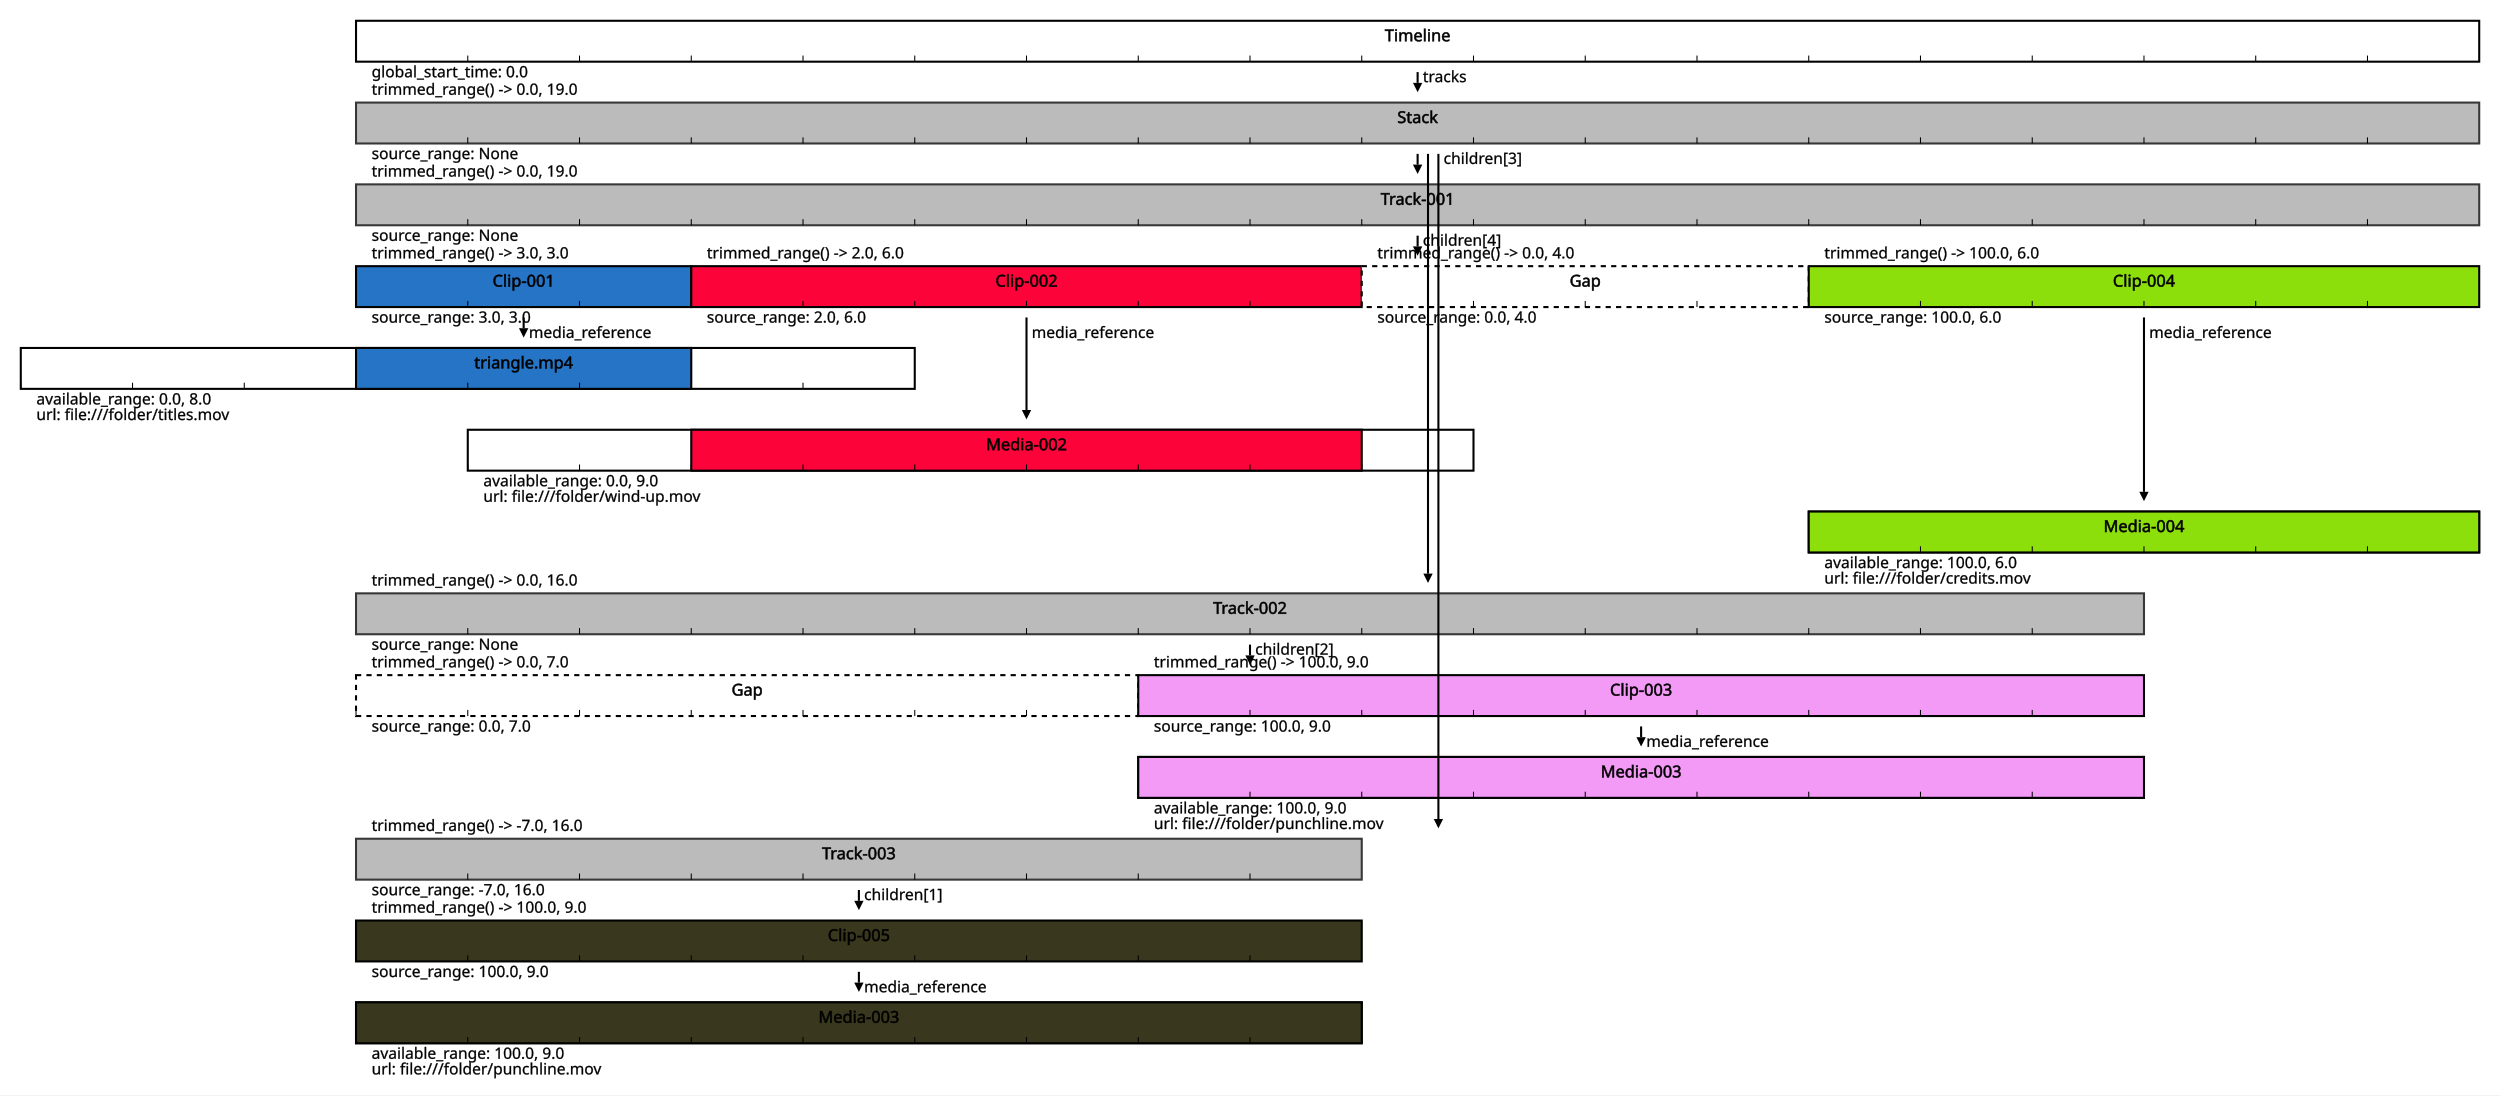
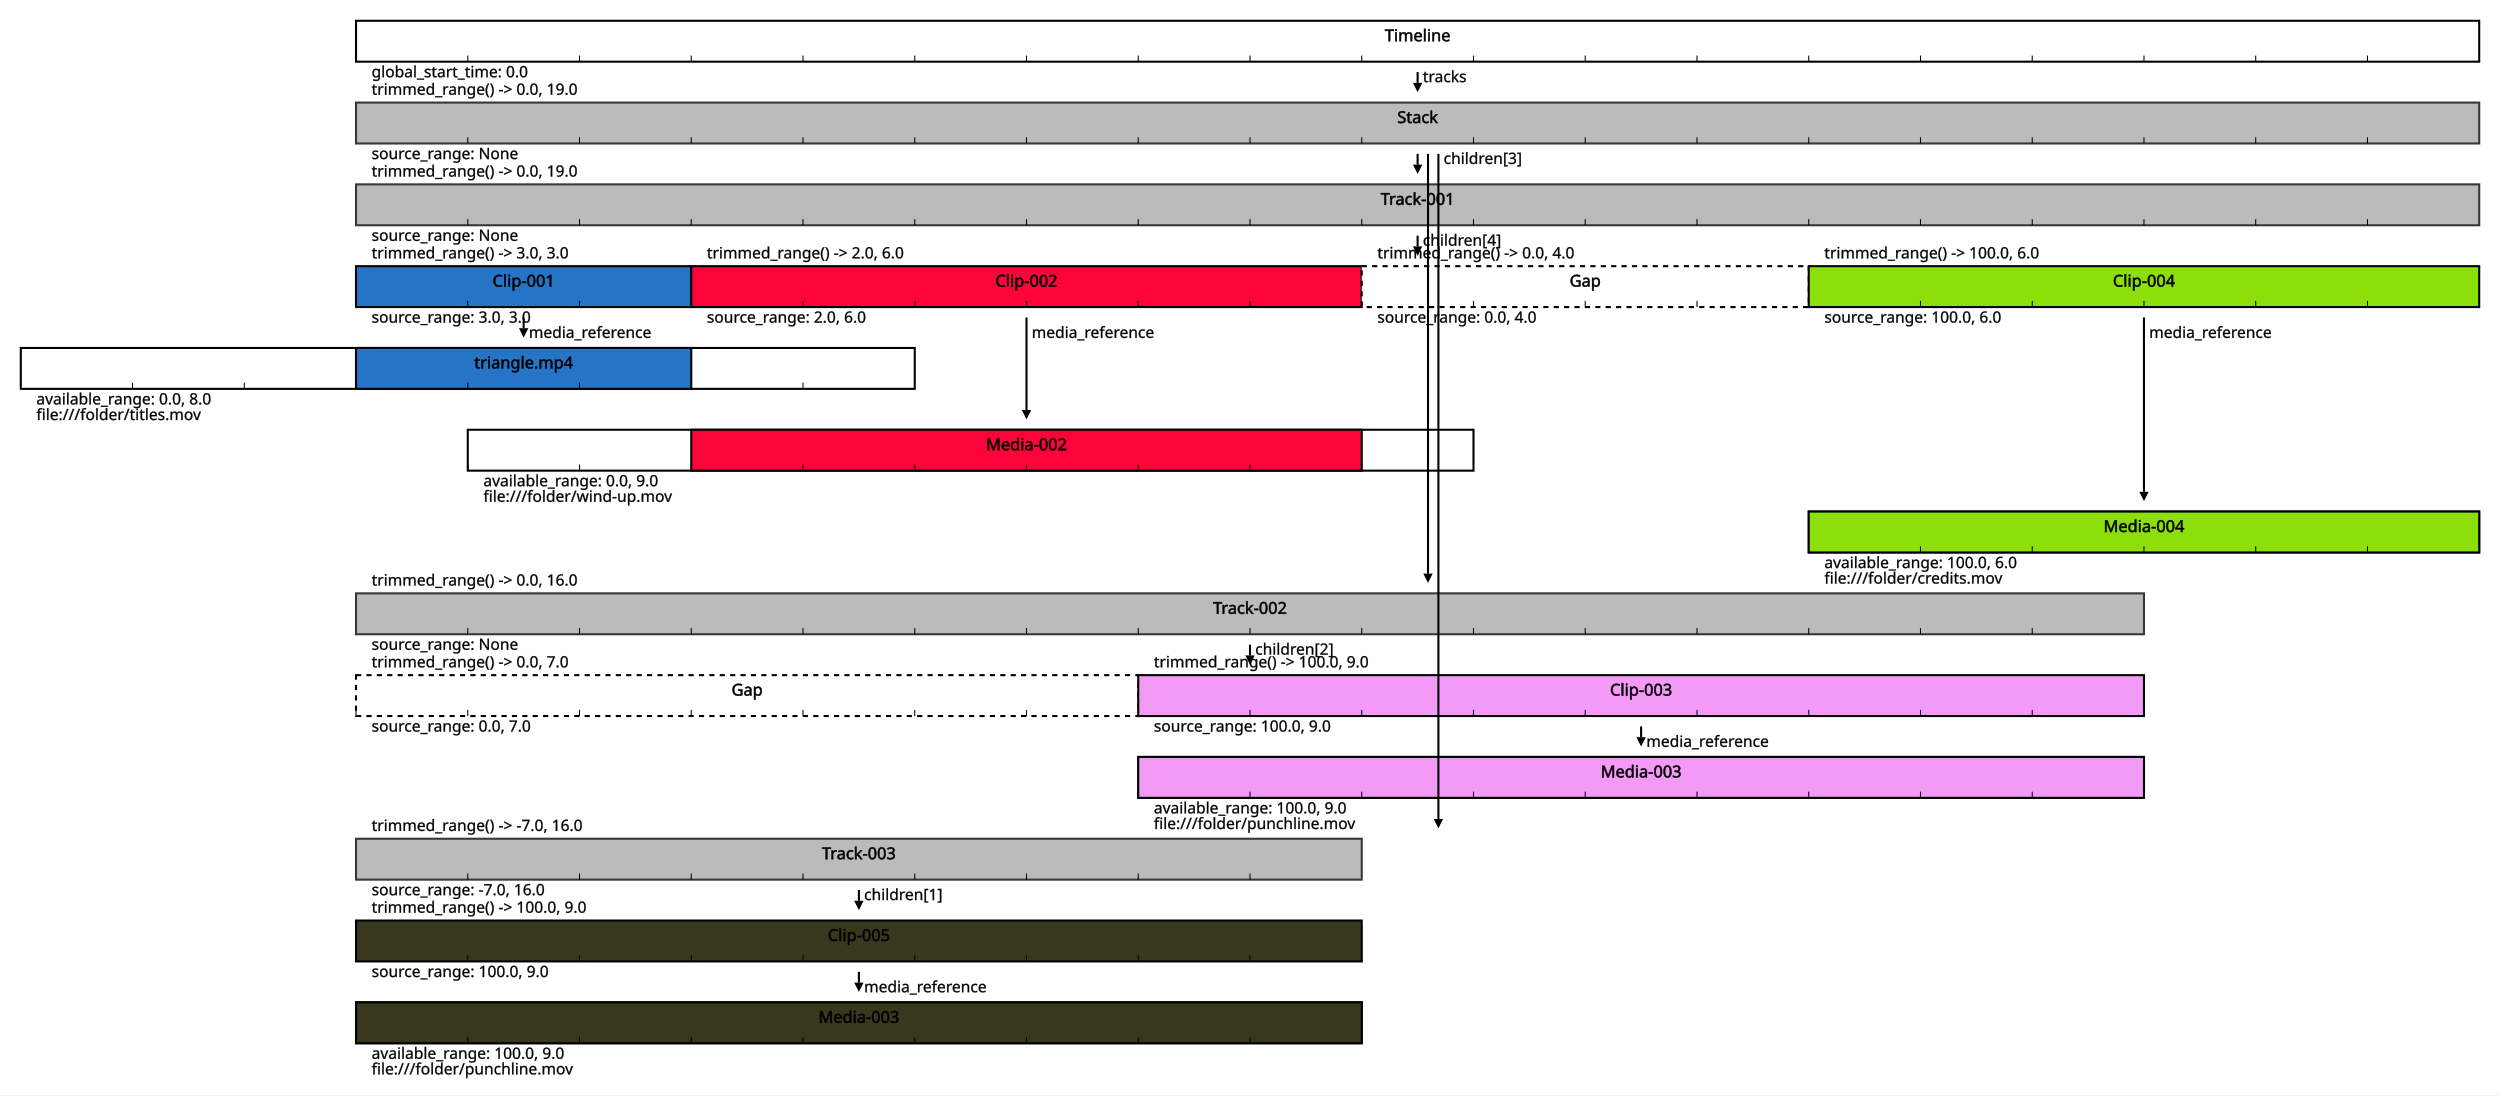
<svg xmlns="http://www.w3.org/2000/svg" height="1054" width="2406" version="4.0">
  <rect width="100%" height="100%" fill="white" />
  <g transform="translate(342.6364,20)">
    <rect width="2043.364" height="39.36" style="fill:rgb(255,255,255);stroke-width:2;stroke:rgb(0,0,0);opacity:1;" />
    <svg width="2043.364" height="39.36">
      <text x="50%" y="50%" font-size="15.744" font-family="sans-serif" style="stroke:rgb(0,0,0);stroke-width:0.5;fill:rgb(0,0,0);opacity:1;" alignment-baseline="middle" text-anchor="middle">Timeline</text>
    </svg>
  </g>
  <line x1="450.182" y1="59.36" x2="450.182" y2="53.456" style="stroke-width:1;stroke:rgb(0,0,0);opacity:1;stroke-linecap:butt;" />
  <line x1="557.727" y1="59.36" x2="557.727" y2="53.456" style="stroke-width:1;stroke:rgb(0,0,0);opacity:1;stroke-linecap:butt;" />
  <line x1="665.273" y1="59.36" x2="665.273" y2="53.456" style="stroke-width:1;stroke:rgb(0,0,0);opacity:1;stroke-linecap:butt;" />
  <line x1="772.818" y1="59.36" x2="772.818" y2="53.456" style="stroke-width:1;stroke:rgb(0,0,0);opacity:1;stroke-linecap:butt;" />
  <line x1="880.364" y1="59.36" x2="880.364" y2="53.456" style="stroke-width:1;stroke:rgb(0,0,0);opacity:1;stroke-linecap:butt;" />
  <line x1="987.909" y1="59.36" x2="987.909" y2="53.456" style="stroke-width:1;stroke:rgb(0,0,0);opacity:1;stroke-linecap:butt;" />
  <line x1="1095.455" y1="59.36" x2="1095.455" y2="53.456" style="stroke-width:1;stroke:rgb(0,0,0);opacity:1;stroke-linecap:butt;" />
  <line x1="1203" y1="59.36" x2="1203" y2="53.456" style="stroke-width:1;stroke:rgb(0,0,0);opacity:1;stroke-linecap:butt;" />
  <line x1="1310.545" y1="59.36" x2="1310.545" y2="53.456" style="stroke-width:1;stroke:rgb(0,0,0);opacity:1;stroke-linecap:butt;" />
  <line x1="1418.091" y1="59.36" x2="1418.091" y2="53.456" style="stroke-width:1;stroke:rgb(0,0,0);opacity:1;stroke-linecap:butt;" />
  <line x1="1525.636" y1="59.36" x2="1525.636" y2="53.456" style="stroke-width:1;stroke:rgb(0,0,0);opacity:1;stroke-linecap:butt;" />
  <line x1="1633.182" y1="59.36" x2="1633.182" y2="53.456" style="stroke-width:1;stroke:rgb(0,0,0);opacity:1;stroke-linecap:butt;" />
  <line x1="1740.727" y1="59.36" x2="1740.727" y2="53.456" style="stroke-width:1;stroke:rgb(0,0,0);opacity:1;stroke-linecap:butt;" />
  <line x1="1848.273" y1="59.36" x2="1848.273" y2="53.456" style="stroke-width:1;stroke:rgb(0,0,0);opacity:1;stroke-linecap:butt;" />
  <line x1="1955.818" y1="59.36" x2="1955.818" y2="53.456" style="stroke-width:1;stroke:rgb(0,0,0);opacity:1;stroke-linecap:butt;" />
  <line x1="2063.364" y1="59.36" x2="2063.364" y2="53.456" style="stroke-width:1;stroke:rgb(0,0,0);opacity:1;stroke-linecap:butt;" />
  <line x1="2170.909" y1="59.36" x2="2170.909" y2="53.456" style="stroke-width:1;stroke:rgb(0,0,0);opacity:1;stroke-linecap:butt;" />
  <line x1="2278.455" y1="59.36" x2="2278.455" y2="53.456" style="stroke-width:1;stroke:rgb(0,0,0);opacity:1;stroke-linecap:butt;" />
  <line x1="1364.318" y1="69.36" x2="1364.318" y2="79.72" style="stroke-width:2;stroke:rgb(0,0,0);opacity:1;stroke-linecap:butt;" />
  <polygon points="1364.318,88.72 1359.818,79.72 1368.818,79.72" style="fill:rgb(0,0,0);" />
  <text x="1369.318" y="79.04" font-size="15" font-family="sans-serif" style="stroke:rgb(0,0,0);stroke-width:0.25;fill:rgb(0,0,0);opacity:1;">tracks</text>
  <text x="357.636" y="74.36" font-size="15" font-family="sans-serif" style="stroke:rgb(0,0,0);stroke-width:0.25;fill:rgb(0,0,0);opacity:1;">global_start_time: 0.0</text>
  <g transform="translate(342.6364,98.72)">
    <rect width="2043.364" height="39.36" style="fill:rgb(168.3,168.3,168.3);stroke-width:2;stroke:rgb(0,0,0);opacity:0.784;" />
    <svg width="2043.364" height="39.36">
      <text x="50%" y="50%" font-size="15.744" font-family="sans-serif" style="stroke:rgb(0,0,0);stroke-width:0.5;fill:rgb(0,0,0);opacity:1;" alignment-baseline="middle" text-anchor="middle">Stack</text>
    </svg>
  </g>
  <line x1="450.182" y1="138.08" x2="450.182" y2="132.176" style="stroke-width:1;stroke:rgb(0,0,0);opacity:1;stroke-linecap:butt;" />
  <line x1="557.727" y1="138.08" x2="557.727" y2="132.176" style="stroke-width:1;stroke:rgb(0,0,0);opacity:1;stroke-linecap:butt;" />
  <line x1="665.273" y1="138.08" x2="665.273" y2="132.176" style="stroke-width:1;stroke:rgb(0,0,0);opacity:1;stroke-linecap:butt;" />
  <line x1="772.818" y1="138.08" x2="772.818" y2="132.176" style="stroke-width:1;stroke:rgb(0,0,0);opacity:1;stroke-linecap:butt;" />
  <line x1="880.364" y1="138.08" x2="880.364" y2="132.176" style="stroke-width:1;stroke:rgb(0,0,0);opacity:1;stroke-linecap:butt;" />
  <line x1="987.909" y1="138.08" x2="987.909" y2="132.176" style="stroke-width:1;stroke:rgb(0,0,0);opacity:1;stroke-linecap:butt;" />
  <line x1="1095.455" y1="138.08" x2="1095.455" y2="132.176" style="stroke-width:1;stroke:rgb(0,0,0);opacity:1;stroke-linecap:butt;" />
  <line x1="1203" y1="138.08" x2="1203" y2="132.176" style="stroke-width:1;stroke:rgb(0,0,0);opacity:1;stroke-linecap:butt;" />
  <line x1="1310.545" y1="138.08" x2="1310.545" y2="132.176" style="stroke-width:1;stroke:rgb(0,0,0);opacity:1;stroke-linecap:butt;" />
  <line x1="1418.091" y1="138.08" x2="1418.091" y2="132.176" style="stroke-width:1;stroke:rgb(0,0,0);opacity:1;stroke-linecap:butt;" />
  <line x1="1525.636" y1="138.08" x2="1525.636" y2="132.176" style="stroke-width:1;stroke:rgb(0,0,0);opacity:1;stroke-linecap:butt;" />
  <line x1="1633.182" y1="138.08" x2="1633.182" y2="132.176" style="stroke-width:1;stroke:rgb(0,0,0);opacity:1;stroke-linecap:butt;" />
  <line x1="1740.727" y1="138.08" x2="1740.727" y2="132.176" style="stroke-width:1;stroke:rgb(0,0,0);opacity:1;stroke-linecap:butt;" />
  <line x1="1848.273" y1="138.08" x2="1848.273" y2="132.176" style="stroke-width:1;stroke:rgb(0,0,0);opacity:1;stroke-linecap:butt;" />
  <line x1="1955.818" y1="138.08" x2="1955.818" y2="132.176" style="stroke-width:1;stroke:rgb(0,0,0);opacity:1;stroke-linecap:butt;" />
  <line x1="2063.364" y1="138.08" x2="2063.364" y2="132.176" style="stroke-width:1;stroke:rgb(0,0,0);opacity:1;stroke-linecap:butt;" />
  <line x1="2170.909" y1="138.08" x2="2170.909" y2="132.176" style="stroke-width:1;stroke:rgb(0,0,0);opacity:1;stroke-linecap:butt;" />
  <line x1="2278.455" y1="138.08" x2="2278.455" y2="132.176" style="stroke-width:1;stroke:rgb(0,0,0);opacity:1;stroke-linecap:butt;" />
  <g transform="translate(342.6364,177.44)">
    <rect width="2043.364" height="39.36" style="fill:rgb(168.3,168.3,168.3);stroke-width:2;stroke:rgb(0,0,0);opacity:0.784;" />
    <svg width="2043.364" height="39.36">
      <text x="50%" y="50%" font-size="15.744" font-family="sans-serif" style="stroke:rgb(0,0,0);stroke-width:0.5;fill:rgb(0,0,0);opacity:1;" alignment-baseline="middle" text-anchor="middle">Track-001</text>
    </svg>
  </g>
  <line x1="450.182" y1="216.8" x2="450.182" y2="210.896" style="stroke-width:1;stroke:rgb(0,0,0);opacity:1;stroke-linecap:butt;" />
  <line x1="557.727" y1="216.8" x2="557.727" y2="210.896" style="stroke-width:1;stroke:rgb(0,0,0);opacity:1;stroke-linecap:butt;" />
  <line x1="665.273" y1="216.8" x2="665.273" y2="210.896" style="stroke-width:1;stroke:rgb(0,0,0);opacity:1;stroke-linecap:butt;" />
  <line x1="772.818" y1="216.8" x2="772.818" y2="210.896" style="stroke-width:1;stroke:rgb(0,0,0);opacity:1;stroke-linecap:butt;" />
  <line x1="880.364" y1="216.8" x2="880.364" y2="210.896" style="stroke-width:1;stroke:rgb(0,0,0);opacity:1;stroke-linecap:butt;" />
  <line x1="987.909" y1="216.8" x2="987.909" y2="210.896" style="stroke-width:1;stroke:rgb(0,0,0);opacity:1;stroke-linecap:butt;" />
  <line x1="1095.455" y1="216.8" x2="1095.455" y2="210.896" style="stroke-width:1;stroke:rgb(0,0,0);opacity:1;stroke-linecap:butt;" />
  <line x1="1203" y1="216.8" x2="1203" y2="210.896" style="stroke-width:1;stroke:rgb(0,0,0);opacity:1;stroke-linecap:butt;" />
  <line x1="1310.545" y1="216.8" x2="1310.545" y2="210.896" style="stroke-width:1;stroke:rgb(0,0,0);opacity:1;stroke-linecap:butt;" />
  <line x1="1418.091" y1="216.8" x2="1418.091" y2="210.896" style="stroke-width:1;stroke:rgb(0,0,0);opacity:1;stroke-linecap:butt;" />
  <line x1="1525.636" y1="216.8" x2="1525.636" y2="210.896" style="stroke-width:1;stroke:rgb(0,0,0);opacity:1;stroke-linecap:butt;" />
  <line x1="1633.182" y1="216.8" x2="1633.182" y2="210.896" style="stroke-width:1;stroke:rgb(0,0,0);opacity:1;stroke-linecap:butt;" />
  <line x1="1740.727" y1="216.8" x2="1740.727" y2="210.896" style="stroke-width:1;stroke:rgb(0,0,0);opacity:1;stroke-linecap:butt;" />
  <line x1="1848.273" y1="216.8" x2="1848.273" y2="210.896" style="stroke-width:1;stroke:rgb(0,0,0);opacity:1;stroke-linecap:butt;" />
  <line x1="1955.818" y1="216.8" x2="1955.818" y2="210.896" style="stroke-width:1;stroke:rgb(0,0,0);opacity:1;stroke-linecap:butt;" />
  <line x1="2063.364" y1="216.8" x2="2063.364" y2="210.896" style="stroke-width:1;stroke:rgb(0,0,0);opacity:1;stroke-linecap:butt;" />
  <line x1="2170.909" y1="216.8" x2="2170.909" y2="210.896" style="stroke-width:1;stroke:rgb(0,0,0);opacity:1;stroke-linecap:butt;" />
  <line x1="2278.455" y1="216.8" x2="2278.455" y2="210.896" style="stroke-width:1;stroke:rgb(0,0,0);opacity:1;stroke-linecap:butt;" />
  <g transform="translate(342.6364,256.16)">
    <rect width="322.636" height="39.36" style="fill:rgb(37.146,116.006,196.55);stroke-width:2;stroke:rgb(0,0,0);opacity:1;" />
    <svg width="322.636" height="39.36">
      <text x="50%" y="50%" font-size="15.744" font-family="sans-serif" style="stroke:rgb(0,0,0);stroke-width:0.5;fill:rgb(0,0,0);opacity:1;" alignment-baseline="middle" text-anchor="middle">Clip-001</text>
    </svg>
  </g>
  <line x1="342.636" y1="295.52" x2="342.636" y2="289.616" style="stroke-width:1;stroke:rgb(0,0,0);opacity:1;stroke-linecap:butt;" />
  <line x1="450.182" y1="295.52" x2="450.182" y2="289.616" style="stroke-width:1;stroke:rgb(0,0,0);opacity:1;stroke-linecap:butt;" />
  <line x1="557.727" y1="295.52" x2="557.727" y2="289.616" style="stroke-width:1;stroke:rgb(0,0,0);opacity:1;stroke-linecap:butt;" />
  <text x="357.636" y="248.66" font-size="15" font-family="sans-serif" style="stroke:rgb(0,0,0);stroke-width:0.25;fill:rgb(0,0,0);opacity:1;">trimmed_range() -&gt; 3.0, 3.0</text>
  <text x="357.636" y="310.52" font-size="15" font-family="sans-serif" style="stroke:rgb(0,0,0);stroke-width:0.25;fill:rgb(0,0,0);opacity:1;">source_range: 3.0, 3.0</text>
  <rect x="20" y="334.88" width="860.364" height="39.36" style="fill:rgb(255,255,255);stroke-width:2;stroke:rgb(0,0,0);opacity:1;fill-opacity:0;" />
  <g transform="translate(342.6364,334.88)">
    <rect width="322.636" height="39.36" style="fill:rgb(37.146,116.006,196.55);stroke-width:2;stroke:rgb(0,0,0);opacity:1;" />
    <svg width="322.636" height="39.36">
      <text x="50%" y="50%" font-size="15.744" font-family="sans-serif" style="stroke:rgb(0,0,0);stroke-width:0.5;fill:rgb(0,0,0);opacity:1;" alignment-baseline="middle" text-anchor="middle">triangle.mp4</text>
    </svg>
  </g>
  <line x1="20" y1="374.24" x2="20" y2="368.336" style="stroke-width:1;stroke:rgb(0,0,0);opacity:1;stroke-linecap:butt;" />
  <line x1="127.545" y1="374.24" x2="127.545" y2="368.336" style="stroke-width:1;stroke:rgb(0,0,0);opacity:1;stroke-linecap:butt;" />
  <line x1="235.091" y1="374.24" x2="235.091" y2="368.336" style="stroke-width:1;stroke:rgb(0,0,0);opacity:1;stroke-linecap:butt;" />
  <line x1="342.636" y1="374.24" x2="342.636" y2="368.336" style="stroke-width:1;stroke:rgb(0,0,0);opacity:1;stroke-linecap:butt;" />
  <line x1="450.182" y1="374.24" x2="450.182" y2="368.336" style="stroke-width:1;stroke:rgb(0,0,0);opacity:1;stroke-linecap:butt;" />
  <line x1="557.727" y1="374.24" x2="557.727" y2="368.336" style="stroke-width:1;stroke:rgb(0,0,0);opacity:1;stroke-linecap:butt;" />
  <line x1="665.273" y1="374.24" x2="665.273" y2="368.336" style="stroke-width:1;stroke:rgb(0,0,0);opacity:1;stroke-linecap:butt;" />
  <line x1="772.818" y1="374.24" x2="772.818" y2="368.336" style="stroke-width:1;stroke:rgb(0,0,0);opacity:1;stroke-linecap:butt;" />
  <text x="35" y="389.24" font-size="15" font-family="sans-serif" style="stroke:rgb(0,0,0);stroke-width:0.25;fill:rgb(0,0,0);opacity:1;">available_range: 0.0, 8.0</text>
-   <text x="35" y="404.24" font-size="15" font-family="sans-serif" style="stroke:rgb(0,0,0);stroke-width:0.25;fill:rgb(0,0,0);opacity:1;">url: file:///folder/titles.mov</text>
+   <text x="35" y="404.24" font-size="15" font-family="sans-serif" style="stroke:rgb(0,0,0);stroke-width:0.25;fill:rgb(0,0,0);opacity:1;">file:///folder/titles.mov</text>
  <line x1="503.955" y1="305.52" x2="503.955" y2="315.88" style="stroke-width:2;stroke:rgb(0,0,0);opacity:1;stroke-linecap:butt;" />
  <polygon points="503.955,324.88 499.455,315.88 508.455,315.88" style="fill:rgb(0,0,0);" />
  <text x="508.955" y="325.2" font-size="15" font-family="sans-serif" style="stroke:rgb(0,0,0);stroke-width:0.25;fill:rgb(0,0,0);opacity:1;">media_reference</text>
  <g transform="translate(665.2727,256.16)">
    <rect width="645.273" height="39.36" style="fill:rgb(251.562,2.791,56.8);stroke-width:2;stroke:rgb(0,0,0);opacity:1;" />
    <svg width="645.273" height="39.36">
      <text x="50%" y="50%" font-size="15.744" font-family="sans-serif" style="stroke:rgb(0,0,0);stroke-width:0.5;fill:rgb(0,0,0);opacity:1;" alignment-baseline="middle" text-anchor="middle">Clip-002</text>
    </svg>
  </g>
  <line x1="665.273" y1="295.52" x2="665.273" y2="289.616" style="stroke-width:1;stroke:rgb(0,0,0);opacity:1;stroke-linecap:butt;" />
  <line x1="772.818" y1="295.52" x2="772.818" y2="289.616" style="stroke-width:1;stroke:rgb(0,0,0);opacity:1;stroke-linecap:butt;" />
  <line x1="880.364" y1="295.52" x2="880.364" y2="289.616" style="stroke-width:1;stroke:rgb(0,0,0);opacity:1;stroke-linecap:butt;" />
  <line x1="987.909" y1="295.52" x2="987.909" y2="289.616" style="stroke-width:1;stroke:rgb(0,0,0);opacity:1;stroke-linecap:butt;" />
  <line x1="1095.455" y1="295.52" x2="1095.455" y2="289.616" style="stroke-width:1;stroke:rgb(0,0,0);opacity:1;stroke-linecap:butt;" />
  <line x1="1203" y1="295.52" x2="1203" y2="289.616" style="stroke-width:1;stroke:rgb(0,0,0);opacity:1;stroke-linecap:butt;" />
  <text x="680.273" y="248.66" font-size="15" font-family="sans-serif" style="stroke:rgb(0,0,0);stroke-width:0.25;fill:rgb(0,0,0);opacity:1;">trimmed_range() -&gt; 2.0, 6.0</text>
  <text x="680.273" y="310.52" font-size="15" font-family="sans-serif" style="stroke:rgb(0,0,0);stroke-width:0.25;fill:rgb(0,0,0);opacity:1;">source_range: 2.0, 6.0</text>
  <rect x="450.182" y="413.6" width="967.909" height="39.36" style="fill:rgb(255,255,255);stroke-width:2;stroke:rgb(0,0,0);opacity:1;fill-opacity:0;" />
  <g transform="translate(665.2727,413.6)">
    <rect width="645.273" height="39.36" style="fill:rgb(251.562,2.791,56.8);stroke-width:2;stroke:rgb(0,0,0);opacity:1;" />
    <svg width="645.273" height="39.36">
      <text x="50%" y="50%" font-size="15.744" font-family="sans-serif" style="stroke:rgb(0,0,0);stroke-width:0.5;fill:rgb(0,0,0);opacity:1;" alignment-baseline="middle" text-anchor="middle">Media-002</text>
    </svg>
  </g>
  <line x1="450.182" y1="452.96" x2="450.182" y2="447.056" style="stroke-width:1;stroke:rgb(0,0,0);opacity:1;stroke-linecap:butt;" />
  <line x1="557.727" y1="452.96" x2="557.727" y2="447.056" style="stroke-width:1;stroke:rgb(0,0,0);opacity:1;stroke-linecap:butt;" />
  <line x1="665.273" y1="452.96" x2="665.273" y2="447.056" style="stroke-width:1;stroke:rgb(0,0,0);opacity:1;stroke-linecap:butt;" />
  <line x1="772.818" y1="452.96" x2="772.818" y2="447.056" style="stroke-width:1;stroke:rgb(0,0,0);opacity:1;stroke-linecap:butt;" />
  <line x1="880.364" y1="452.96" x2="880.364" y2="447.056" style="stroke-width:1;stroke:rgb(0,0,0);opacity:1;stroke-linecap:butt;" />
  <line x1="987.909" y1="452.96" x2="987.909" y2="447.056" style="stroke-width:1;stroke:rgb(0,0,0);opacity:1;stroke-linecap:butt;" />
  <line x1="1095.455" y1="452.96" x2="1095.455" y2="447.056" style="stroke-width:1;stroke:rgb(0,0,0);opacity:1;stroke-linecap:butt;" />
  <line x1="1203" y1="452.96" x2="1203" y2="447.056" style="stroke-width:1;stroke:rgb(0,0,0);opacity:1;stroke-linecap:butt;" />
  <line x1="1310.545" y1="452.96" x2="1310.545" y2="447.056" style="stroke-width:1;stroke:rgb(0,0,0);opacity:1;stroke-linecap:butt;" />
  <text x="465.182" y="467.96" font-size="15" font-family="sans-serif" style="stroke:rgb(0,0,0);stroke-width:0.25;fill:rgb(0,0,0);opacity:1;">available_range: 0.0, 9.0</text>
-   <text x="465.182" y="482.96" font-size="15" font-family="sans-serif" style="stroke:rgb(0,0,0);stroke-width:0.25;fill:rgb(0,0,0);opacity:1;">url: file:///folder/wind-up.mov</text>
+   <text x="465.182" y="482.96" font-size="15" font-family="sans-serif" style="stroke:rgb(0,0,0);stroke-width:0.25;fill:rgb(0,0,0);opacity:1;">file:///folder/wind-up.mov</text>
  <line x1="987.909" y1="305.52" x2="987.909" y2="394.6" style="stroke-width:2;stroke:rgb(0,0,0);opacity:1;stroke-linecap:butt;" />
  <polygon points="987.909,403.6 983.409,394.6 992.409,394.6" style="fill:rgb(0,0,0);" />
  <text x="992.909" y="325.2" font-size="15" font-family="sans-serif" style="stroke:rgb(0,0,0);stroke-width:0.25;fill:rgb(0,0,0);opacity:1;">media_reference</text>
  <g transform="translate(1310.545,256.16)">
    <rect width="430.182" height="39.36" stroke-dasharray="5" style="fill:rgb(255,255,255);stroke-width:2;stroke:rgb(0,0,0);opacity:1;" />
    <svg width="430.182" height="39.36">
      <text x="50%" y="50%" font-size="15.744" font-family="sans-serif" style="stroke:rgb(0,0,0);stroke-width:0.5;fill:rgb(0,0,0);opacity:1;" alignment-baseline="middle" text-anchor="middle">Gap</text>
    </svg>
  </g>
  <line x1="1310.545" y1="295.52" x2="1310.545" y2="289.616" style="stroke-width:1;stroke:rgb(0,0,0);opacity:1;stroke-linecap:butt;" />
  <line x1="1418.091" y1="295.52" x2="1418.091" y2="289.616" style="stroke-width:1;stroke:rgb(0,0,0);opacity:1;stroke-linecap:butt;" />
  <line x1="1525.636" y1="295.52" x2="1525.636" y2="289.616" style="stroke-width:1;stroke:rgb(0,0,0);opacity:1;stroke-linecap:butt;" />
  <line x1="1633.182" y1="295.52" x2="1633.182" y2="289.616" style="stroke-width:1;stroke:rgb(0,0,0);opacity:1;stroke-linecap:butt;" />
  <text x="1325.545" y="248.66" font-size="15" font-family="sans-serif" style="stroke:rgb(0,0,0);stroke-width:0.25;fill:rgb(0,0,0);opacity:1;">trimmed_range() -&gt; 0.0, 4.0</text>
  <text x="1325.545" y="310.52" font-size="15" font-family="sans-serif" style="stroke:rgb(0,0,0);stroke-width:0.25;fill:rgb(0,0,0);opacity:1;">source_range: 0.0, 4.0</text>
  <g transform="translate(1740.727,256.16)">
    <rect width="645.273" height="39.36" style="fill:rgb(141.003,222.501,10.903);stroke-width:2;stroke:rgb(0,0,0);opacity:1;" />
    <svg width="645.273" height="39.36">
      <text x="50%" y="50%" font-size="15.744" font-family="sans-serif" style="stroke:rgb(0,0,0);stroke-width:0.5;fill:rgb(0,0,0);opacity:1;" alignment-baseline="middle" text-anchor="middle">Clip-004</text>
    </svg>
  </g>
  <line x1="1740.727" y1="295.52" x2="1740.727" y2="289.616" style="stroke-width:1;stroke:rgb(0,0,0);opacity:1;stroke-linecap:butt;" />
  <line x1="1848.273" y1="295.52" x2="1848.273" y2="289.616" style="stroke-width:1;stroke:rgb(0,0,0);opacity:1;stroke-linecap:butt;" />
  <line x1="1955.818" y1="295.52" x2="1955.818" y2="289.616" style="stroke-width:1;stroke:rgb(0,0,0);opacity:1;stroke-linecap:butt;" />
  <line x1="2063.364" y1="295.52" x2="2063.364" y2="289.616" style="stroke-width:1;stroke:rgb(0,0,0);opacity:1;stroke-linecap:butt;" />
  <line x1="2170.909" y1="295.52" x2="2170.909" y2="289.616" style="stroke-width:1;stroke:rgb(0,0,0);opacity:1;stroke-linecap:butt;" />
  <line x1="2278.455" y1="295.52" x2="2278.455" y2="289.616" style="stroke-width:1;stroke:rgb(0,0,0);opacity:1;stroke-linecap:butt;" />
  <text x="1755.727" y="248.66" font-size="15" font-family="sans-serif" style="stroke:rgb(0,0,0);stroke-width:0.25;fill:rgb(0,0,0);opacity:1;">trimmed_range() -&gt; 100.0, 6.0</text>
  <text x="1755.727" y="310.52" font-size="15" font-family="sans-serif" style="stroke:rgb(0,0,0);stroke-width:0.25;fill:rgb(0,0,0);opacity:1;">source_range: 100.0, 6.0</text>
  <rect x="1740.727" y="492.32" width="645.273" height="39.36" style="fill:rgb(255,255,255);stroke-width:2;stroke:rgb(0,0,0);opacity:1;fill-opacity:0;" />
  <g transform="translate(1740.727,492.32)">
    <rect width="645.273" height="39.36" style="fill:rgb(141.003,222.501,10.903);stroke-width:2;stroke:rgb(0,0,0);opacity:1;" />
    <svg width="645.273" height="39.36">
      <text x="50%" y="50%" font-size="15.744" font-family="sans-serif" style="stroke:rgb(0,0,0);stroke-width:0.5;fill:rgb(0,0,0);opacity:1;" alignment-baseline="middle" text-anchor="middle">Media-004</text>
    </svg>
  </g>
  <line x1="1740.727" y1="531.68" x2="1740.727" y2="525.776" style="stroke-width:1;stroke:rgb(0,0,0);opacity:1;stroke-linecap:butt;" />
  <line x1="1848.273" y1="531.68" x2="1848.273" y2="525.776" style="stroke-width:1;stroke:rgb(0,0,0);opacity:1;stroke-linecap:butt;" />
  <line x1="1955.818" y1="531.68" x2="1955.818" y2="525.776" style="stroke-width:1;stroke:rgb(0,0,0);opacity:1;stroke-linecap:butt;" />
  <line x1="2063.364" y1="531.68" x2="2063.364" y2="525.776" style="stroke-width:1;stroke:rgb(0,0,0);opacity:1;stroke-linecap:butt;" />
  <line x1="2170.909" y1="531.68" x2="2170.909" y2="525.776" style="stroke-width:1;stroke:rgb(0,0,0);opacity:1;stroke-linecap:butt;" />
  <line x1="2278.455" y1="531.68" x2="2278.455" y2="525.776" style="stroke-width:1;stroke:rgb(0,0,0);opacity:1;stroke-linecap:butt;" />
  <text x="1755.727" y="546.68" font-size="15" font-family="sans-serif" style="stroke:rgb(0,0,0);stroke-width:0.25;fill:rgb(0,0,0);opacity:1;">available_range: 100.0, 6.0</text>
-   <text x="1755.727" y="561.68" font-size="15" font-family="sans-serif" style="stroke:rgb(0,0,0);stroke-width:0.25;fill:rgb(0,0,0);opacity:1;">url: file:///folder/credits.mov</text>
+   <text x="1755.727" y="561.68" font-size="15" font-family="sans-serif" style="stroke:rgb(0,0,0);stroke-width:0.25;fill:rgb(0,0,0);opacity:1;">file:///folder/credits.mov</text>
  <line x1="2063.364" y1="305.52" x2="2063.364" y2="473.32" style="stroke-width:2;stroke:rgb(0,0,0);opacity:1;stroke-linecap:butt;" />
  <polygon points="2063.364,482.32 2058.864,473.32 2067.864,473.32" style="fill:rgb(0,0,0);" />
  <text x="2068.364" y="325.2" font-size="15" font-family="sans-serif" style="stroke:rgb(0,0,0);stroke-width:0.25;fill:rgb(0,0,0);opacity:1;">media_reference</text>
  <line x1="1364.318" y1="226.8" x2="1364.318" y2="237.16" style="stroke-width:2;stroke:rgb(0,0,0);opacity:1;stroke-linecap:butt;" />
  <polygon points="1364.318,246.16 1359.818,237.16 1368.818,237.16" style="fill:rgb(0,0,0);" />
  <text x="1369.318" y="236.48" font-size="15" font-family="sans-serif" style="stroke:rgb(0,0,0);stroke-width:0.25;fill:rgb(0,0,0);opacity:1;">children[4]</text>
  <text x="357.636" y="169.94" font-size="15" font-family="sans-serif" style="stroke:rgb(0,0,0);stroke-width:0.25;fill:rgb(0,0,0);opacity:1;">trimmed_range() -&gt; 0.0, 19.0</text>
  <text x="357.636" y="231.8" font-size="15" font-family="sans-serif" style="stroke:rgb(0,0,0);stroke-width:0.25;fill:rgb(0,0,0);opacity:1;">source_range: None</text>
  <g transform="translate(342.6364,571.04)">
    <rect width="1720.727" height="39.36" style="fill:rgb(168.3,168.3,168.3);stroke-width:2;stroke:rgb(0,0,0);opacity:0.784;" />
    <svg width="1720.727" height="39.36">
      <text x="50%" y="50%" font-size="15.744" font-family="sans-serif" style="stroke:rgb(0,0,0);stroke-width:0.5;fill:rgb(0,0,0);opacity:1;" alignment-baseline="middle" text-anchor="middle">Track-002</text>
    </svg>
  </g>
  <line x1="450.182" y1="610.4" x2="450.182" y2="604.496" style="stroke-width:1;stroke:rgb(0,0,0);opacity:1;stroke-linecap:butt;" />
  <line x1="557.727" y1="610.4" x2="557.727" y2="604.496" style="stroke-width:1;stroke:rgb(0,0,0);opacity:1;stroke-linecap:butt;" />
  <line x1="665.273" y1="610.4" x2="665.273" y2="604.496" style="stroke-width:1;stroke:rgb(0,0,0);opacity:1;stroke-linecap:butt;" />
  <line x1="772.818" y1="610.4" x2="772.818" y2="604.496" style="stroke-width:1;stroke:rgb(0,0,0);opacity:1;stroke-linecap:butt;" />
  <line x1="880.364" y1="610.4" x2="880.364" y2="604.496" style="stroke-width:1;stroke:rgb(0,0,0);opacity:1;stroke-linecap:butt;" />
  <line x1="987.909" y1="610.4" x2="987.909" y2="604.496" style="stroke-width:1;stroke:rgb(0,0,0);opacity:1;stroke-linecap:butt;" />
  <line x1="1095.455" y1="610.4" x2="1095.455" y2="604.496" style="stroke-width:1;stroke:rgb(0,0,0);opacity:1;stroke-linecap:butt;" />
  <line x1="1203" y1="610.4" x2="1203" y2="604.496" style="stroke-width:1;stroke:rgb(0,0,0);opacity:1;stroke-linecap:butt;" />
  <line x1="1310.545" y1="610.4" x2="1310.545" y2="604.496" style="stroke-width:1;stroke:rgb(0,0,0);opacity:1;stroke-linecap:butt;" />
  <line x1="1418.091" y1="610.4" x2="1418.091" y2="604.496" style="stroke-width:1;stroke:rgb(0,0,0);opacity:1;stroke-linecap:butt;" />
  <line x1="1525.636" y1="610.4" x2="1525.636" y2="604.496" style="stroke-width:1;stroke:rgb(0,0,0);opacity:1;stroke-linecap:butt;" />
  <line x1="1633.182" y1="610.4" x2="1633.182" y2="604.496" style="stroke-width:1;stroke:rgb(0,0,0);opacity:1;stroke-linecap:butt;" />
  <line x1="1740.727" y1="610.4" x2="1740.727" y2="604.496" style="stroke-width:1;stroke:rgb(0,0,0);opacity:1;stroke-linecap:butt;" />
  <line x1="1848.273" y1="610.4" x2="1848.273" y2="604.496" style="stroke-width:1;stroke:rgb(0,0,0);opacity:1;stroke-linecap:butt;" />
  <line x1="1955.818" y1="610.4" x2="1955.818" y2="604.496" style="stroke-width:1;stroke:rgb(0,0,0);opacity:1;stroke-linecap:butt;" />
  <g transform="translate(342.6364,649.76)">
    <rect width="752.818" height="39.36" stroke-dasharray="5" style="fill:rgb(255,255,255);stroke-width:2;stroke:rgb(0,0,0);opacity:1;" />
    <svg width="752.818" height="39.36">
      <text x="50%" y="50%" font-size="15.744" font-family="sans-serif" style="stroke:rgb(0,0,0);stroke-width:0.5;fill:rgb(0,0,0);opacity:1;" alignment-baseline="middle" text-anchor="middle">Gap</text>
    </svg>
  </g>
  <line x1="342.636" y1="689.12" x2="342.636" y2="683.216" style="stroke-width:1;stroke:rgb(0,0,0);opacity:1;stroke-linecap:butt;" />
  <line x1="450.182" y1="689.12" x2="450.182" y2="683.216" style="stroke-width:1;stroke:rgb(0,0,0);opacity:1;stroke-linecap:butt;" />
  <line x1="557.727" y1="689.12" x2="557.727" y2="683.216" style="stroke-width:1;stroke:rgb(0,0,0);opacity:1;stroke-linecap:butt;" />
  <line x1="665.273" y1="689.12" x2="665.273" y2="683.216" style="stroke-width:1;stroke:rgb(0,0,0);opacity:1;stroke-linecap:butt;" />
  <line x1="772.818" y1="689.12" x2="772.818" y2="683.216" style="stroke-width:1;stroke:rgb(0,0,0);opacity:1;stroke-linecap:butt;" />
  <line x1="880.364" y1="689.12" x2="880.364" y2="683.216" style="stroke-width:1;stroke:rgb(0,0,0);opacity:1;stroke-linecap:butt;" />
  <line x1="987.909" y1="689.12" x2="987.909" y2="683.216" style="stroke-width:1;stroke:rgb(0,0,0);opacity:1;stroke-linecap:butt;" />
  <text x="357.636" y="642.26" font-size="15" font-family="sans-serif" style="stroke:rgb(0,0,0);stroke-width:0.25;fill:rgb(0,0,0);opacity:1;">trimmed_range() -&gt; 0.0, 7.0</text>
  <text x="357.636" y="704.12" font-size="15" font-family="sans-serif" style="stroke:rgb(0,0,0);stroke-width:0.25;fill:rgb(0,0,0);opacity:1;">source_range: 0.0, 7.0</text>
  <g transform="translate(1095.455,649.76)">
    <rect width="967.909" height="39.36" style="fill:rgb(242.452,154.073,245.066);stroke-width:2;stroke:rgb(0,0,0);opacity:1;" />
    <svg width="967.909" height="39.36">
      <text x="50%" y="50%" font-size="15.744" font-family="sans-serif" style="stroke:rgb(0,0,0);stroke-width:0.5;fill:rgb(0,0,0);opacity:1;" alignment-baseline="middle" text-anchor="middle">Clip-003</text>
    </svg>
  </g>
  <line x1="1095.455" y1="689.12" x2="1095.455" y2="683.216" style="stroke-width:1;stroke:rgb(0,0,0);opacity:1;stroke-linecap:butt;" />
  <line x1="1203" y1="689.12" x2="1203" y2="683.216" style="stroke-width:1;stroke:rgb(0,0,0);opacity:1;stroke-linecap:butt;" />
  <line x1="1310.545" y1="689.12" x2="1310.545" y2="683.216" style="stroke-width:1;stroke:rgb(0,0,0);opacity:1;stroke-linecap:butt;" />
  <line x1="1418.091" y1="689.12" x2="1418.091" y2="683.216" style="stroke-width:1;stroke:rgb(0,0,0);opacity:1;stroke-linecap:butt;" />
  <line x1="1525.636" y1="689.12" x2="1525.636" y2="683.216" style="stroke-width:1;stroke:rgb(0,0,0);opacity:1;stroke-linecap:butt;" />
  <line x1="1633.182" y1="689.12" x2="1633.182" y2="683.216" style="stroke-width:1;stroke:rgb(0,0,0);opacity:1;stroke-linecap:butt;" />
  <line x1="1740.727" y1="689.12" x2="1740.727" y2="683.216" style="stroke-width:1;stroke:rgb(0,0,0);opacity:1;stroke-linecap:butt;" />
  <line x1="1848.273" y1="689.12" x2="1848.273" y2="683.216" style="stroke-width:1;stroke:rgb(0,0,0);opacity:1;stroke-linecap:butt;" />
  <line x1="1955.818" y1="689.12" x2="1955.818" y2="683.216" style="stroke-width:1;stroke:rgb(0,0,0);opacity:1;stroke-linecap:butt;" />
  <text x="1110.455" y="642.26" font-size="15" font-family="sans-serif" style="stroke:rgb(0,0,0);stroke-width:0.25;fill:rgb(0,0,0);opacity:1;">trimmed_range() -&gt; 100.0, 9.0</text>
  <text x="1110.455" y="704.12" font-size="15" font-family="sans-serif" style="stroke:rgb(0,0,0);stroke-width:0.25;fill:rgb(0,0,0);opacity:1;">source_range: 100.0, 9.0</text>
  <rect x="1095.455" y="728.48" width="967.909" height="39.36" style="fill:rgb(255,255,255);stroke-width:2;stroke:rgb(0,0,0);opacity:1;fill-opacity:0;" />
  <g transform="translate(1095.455,728.48)">
    <rect width="967.909" height="39.36" style="fill:rgb(242.452,154.073,245.066);stroke-width:2;stroke:rgb(0,0,0);opacity:1;" />
    <svg width="967.909" height="39.36">
      <text x="50%" y="50%" font-size="15.744" font-family="sans-serif" style="stroke:rgb(0,0,0);stroke-width:0.5;fill:rgb(0,0,0);opacity:1;" alignment-baseline="middle" text-anchor="middle">Media-003</text>
    </svg>
  </g>
  <line x1="1095.455" y1="767.84" x2="1095.455" y2="761.936" style="stroke-width:1;stroke:rgb(0,0,0);opacity:1;stroke-linecap:butt;" />
  <line x1="1203" y1="767.84" x2="1203" y2="761.936" style="stroke-width:1;stroke:rgb(0,0,0);opacity:1;stroke-linecap:butt;" />
  <line x1="1310.545" y1="767.84" x2="1310.545" y2="761.936" style="stroke-width:1;stroke:rgb(0,0,0);opacity:1;stroke-linecap:butt;" />
  <line x1="1418.091" y1="767.84" x2="1418.091" y2="761.936" style="stroke-width:1;stroke:rgb(0,0,0);opacity:1;stroke-linecap:butt;" />
  <line x1="1525.636" y1="767.84" x2="1525.636" y2="761.936" style="stroke-width:1;stroke:rgb(0,0,0);opacity:1;stroke-linecap:butt;" />
  <line x1="1633.182" y1="767.84" x2="1633.182" y2="761.936" style="stroke-width:1;stroke:rgb(0,0,0);opacity:1;stroke-linecap:butt;" />
  <line x1="1740.727" y1="767.84" x2="1740.727" y2="761.936" style="stroke-width:1;stroke:rgb(0,0,0);opacity:1;stroke-linecap:butt;" />
  <line x1="1848.273" y1="767.84" x2="1848.273" y2="761.936" style="stroke-width:1;stroke:rgb(0,0,0);opacity:1;stroke-linecap:butt;" />
  <line x1="1955.818" y1="767.84" x2="1955.818" y2="761.936" style="stroke-width:1;stroke:rgb(0,0,0);opacity:1;stroke-linecap:butt;" />
  <text x="1110.455" y="782.84" font-size="15" font-family="sans-serif" style="stroke:rgb(0,0,0);stroke-width:0.25;fill:rgb(0,0,0);opacity:1;">available_range: 100.0, 9.0</text>
-   <text x="1110.455" y="797.84" font-size="15" font-family="sans-serif" style="stroke:rgb(0,0,0);stroke-width:0.25;fill:rgb(0,0,0);opacity:1;">url: file:///folder/punchline.mov</text>
+   <text x="1110.455" y="797.84" font-size="15" font-family="sans-serif" style="stroke:rgb(0,0,0);stroke-width:0.25;fill:rgb(0,0,0);opacity:1;">file:///folder/punchline.mov</text>
  <line x1="1579.409" y1="699.12" x2="1579.409" y2="709.48" style="stroke-width:2;stroke:rgb(0,0,0);opacity:1;stroke-linecap:butt;" />
  <polygon points="1579.409,718.48 1574.909,709.48 1583.909,709.48" style="fill:rgb(0,0,0);" />
  <text x="1584.409" y="718.8" font-size="15" font-family="sans-serif" style="stroke:rgb(0,0,0);stroke-width:0.25;fill:rgb(0,0,0);opacity:1;">media_reference</text>
  <line x1="1203" y1="620.4" x2="1203" y2="630.76" style="stroke-width:2;stroke:rgb(0,0,0);opacity:1;stroke-linecap:butt;" />
  <polygon points="1203,639.76 1198.5,630.76 1207.5,630.76" style="fill:rgb(0,0,0);" />
  <text x="1208" y="630.08" font-size="15" font-family="sans-serif" style="stroke:rgb(0,0,0);stroke-width:0.25;fill:rgb(0,0,0);opacity:1;">children[2]</text>
  <text x="357.636" y="563.54" font-size="15" font-family="sans-serif" style="stroke:rgb(0,0,0);stroke-width:0.25;fill:rgb(0,0,0);opacity:1;">trimmed_range() -&gt; 0.0, 16.0</text>
  <text x="357.636" y="625.4" font-size="15" font-family="sans-serif" style="stroke:rgb(0,0,0);stroke-width:0.25;fill:rgb(0,0,0);opacity:1;">source_range: None</text>
  <g transform="translate(342.6364,807.2)">
    <rect width="967.909" height="39.36" style="fill:rgb(168.3,168.3,168.3);stroke-width:2;stroke:rgb(0,0,0);opacity:0.784;" />
    <svg width="967.909" height="39.36">
      <text x="50%" y="50%" font-size="15.744" font-family="sans-serif" style="stroke:rgb(0,0,0);stroke-width:0.5;fill:rgb(0,0,0);opacity:1;" alignment-baseline="middle" text-anchor="middle">Track-003</text>
    </svg>
  </g>
  <line x1="450.182" y1="846.56" x2="450.182" y2="840.656" style="stroke-width:1;stroke:rgb(0,0,0);opacity:1;stroke-linecap:butt;" />
  <line x1="557.727" y1="846.56" x2="557.727" y2="840.656" style="stroke-width:1;stroke:rgb(0,0,0);opacity:1;stroke-linecap:butt;" />
  <line x1="665.273" y1="846.56" x2="665.273" y2="840.656" style="stroke-width:1;stroke:rgb(0,0,0);opacity:1;stroke-linecap:butt;" />
  <line x1="772.818" y1="846.56" x2="772.818" y2="840.656" style="stroke-width:1;stroke:rgb(0,0,0);opacity:1;stroke-linecap:butt;" />
  <line x1="880.364" y1="846.56" x2="880.364" y2="840.656" style="stroke-width:1;stroke:rgb(0,0,0);opacity:1;stroke-linecap:butt;" />
  <line x1="987.909" y1="846.56" x2="987.909" y2="840.656" style="stroke-width:1;stroke:rgb(0,0,0);opacity:1;stroke-linecap:butt;" />
  <line x1="1095.455" y1="846.56" x2="1095.455" y2="840.656" style="stroke-width:1;stroke:rgb(0,0,0);opacity:1;stroke-linecap:butt;" />
  <line x1="1203" y1="846.56" x2="1203" y2="840.656" style="stroke-width:1;stroke:rgb(0,0,0);opacity:1;stroke-linecap:butt;" />
  <g transform="translate(342.6364,885.92)">
    <rect width="967.909" height="39.36" style="fill:rgb(56.633,54.779,28.742);stroke-width:2;stroke:rgb(0,0,0);opacity:1;" />
    <svg width="967.909" height="39.36">
      <text x="50%" y="50%" font-size="15.744" font-family="sans-serif" style="stroke:rgb(0,0,0);stroke-width:0.5;fill:rgb(0,0,0);opacity:1;" alignment-baseline="middle" text-anchor="middle">Clip-005</text>
    </svg>
  </g>
  <line x1="342.636" y1="925.28" x2="342.636" y2="919.376" style="stroke-width:1;stroke:rgb(0,0,0);opacity:1;stroke-linecap:butt;" />
  <line x1="450.182" y1="925.28" x2="450.182" y2="919.376" style="stroke-width:1;stroke:rgb(0,0,0);opacity:1;stroke-linecap:butt;" />
  <line x1="557.727" y1="925.28" x2="557.727" y2="919.376" style="stroke-width:1;stroke:rgb(0,0,0);opacity:1;stroke-linecap:butt;" />
  <line x1="665.273" y1="925.28" x2="665.273" y2="919.376" style="stroke-width:1;stroke:rgb(0,0,0);opacity:1;stroke-linecap:butt;" />
  <line x1="772.818" y1="925.28" x2="772.818" y2="919.376" style="stroke-width:1;stroke:rgb(0,0,0);opacity:1;stroke-linecap:butt;" />
  <line x1="880.364" y1="925.28" x2="880.364" y2="919.376" style="stroke-width:1;stroke:rgb(0,0,0);opacity:1;stroke-linecap:butt;" />
  <line x1="987.909" y1="925.28" x2="987.909" y2="919.376" style="stroke-width:1;stroke:rgb(0,0,0);opacity:1;stroke-linecap:butt;" />
  <line x1="1095.455" y1="925.28" x2="1095.455" y2="919.376" style="stroke-width:1;stroke:rgb(0,0,0);opacity:1;stroke-linecap:butt;" />
  <line x1="1203" y1="925.28" x2="1203" y2="919.376" style="stroke-width:1;stroke:rgb(0,0,0);opacity:1;stroke-linecap:butt;" />
  <text x="357.636" y="878.42" font-size="15" font-family="sans-serif" style="stroke:rgb(0,0,0);stroke-width:0.25;fill:rgb(0,0,0);opacity:1;">trimmed_range() -&gt; 100.0, 9.0</text>
  <text x="357.636" y="940.28" font-size="15" font-family="sans-serif" style="stroke:rgb(0,0,0);stroke-width:0.25;fill:rgb(0,0,0);opacity:1;">source_range: 100.0, 9.0</text>
  <rect x="342.636" y="964.64" width="967.909" height="39.36" style="fill:rgb(255,255,255);stroke-width:2;stroke:rgb(0,0,0);opacity:1;fill-opacity:0;" />
  <g transform="translate(342.6364,964.64)">
    <rect width="967.909" height="39.36" style="fill:rgb(56.633,54.779,28.742);stroke-width:2;stroke:rgb(0,0,0);opacity:1;" />
    <svg width="967.909" height="39.36">
      <text x="50%" y="50%" font-size="15.744" font-family="sans-serif" style="stroke:rgb(0,0,0);stroke-width:0.5;fill:rgb(0,0,0);opacity:1;" alignment-baseline="middle" text-anchor="middle">Media-003</text>
    </svg>
  </g>
  <line x1="342.636" y1="1004" x2="342.636" y2="998.096" style="stroke-width:1;stroke:rgb(0,0,0);opacity:1;stroke-linecap:butt;" />
  <line x1="450.182" y1="1004" x2="450.182" y2="998.096" style="stroke-width:1;stroke:rgb(0,0,0);opacity:1;stroke-linecap:butt;" />
  <line x1="557.727" y1="1004" x2="557.727" y2="998.096" style="stroke-width:1;stroke:rgb(0,0,0);opacity:1;stroke-linecap:butt;" />
  <line x1="665.273" y1="1004" x2="665.273" y2="998.096" style="stroke-width:1;stroke:rgb(0,0,0);opacity:1;stroke-linecap:butt;" />
  <line x1="772.818" y1="1004" x2="772.818" y2="998.096" style="stroke-width:1;stroke:rgb(0,0,0);opacity:1;stroke-linecap:butt;" />
  <line x1="880.364" y1="1004" x2="880.364" y2="998.096" style="stroke-width:1;stroke:rgb(0,0,0);opacity:1;stroke-linecap:butt;" />
  <line x1="987.909" y1="1004" x2="987.909" y2="998.096" style="stroke-width:1;stroke:rgb(0,0,0);opacity:1;stroke-linecap:butt;" />
  <line x1="1095.455" y1="1004" x2="1095.455" y2="998.096" style="stroke-width:1;stroke:rgb(0,0,0);opacity:1;stroke-linecap:butt;" />
  <line x1="1203" y1="1004" x2="1203" y2="998.096" style="stroke-width:1;stroke:rgb(0,0,0);opacity:1;stroke-linecap:butt;" />
  <text x="357.636" y="1019" font-size="15" font-family="sans-serif" style="stroke:rgb(0,0,0);stroke-width:0.25;fill:rgb(0,0,0);opacity:1;">available_range: 100.0, 9.0</text>
-   <text x="357.636" y="1034" font-size="15" font-family="sans-serif" style="stroke:rgb(0,0,0);stroke-width:0.25;fill:rgb(0,0,0);opacity:1;">url: file:///folder/punchline.mov</text>
+   <text x="357.636" y="1034" font-size="15" font-family="sans-serif" style="stroke:rgb(0,0,0);stroke-width:0.25;fill:rgb(0,0,0);opacity:1;">file:///folder/punchline.mov</text>
  <line x1="826.591" y1="935.28" x2="826.591" y2="945.64" style="stroke-width:2;stroke:rgb(0,0,0);opacity:1;stroke-linecap:butt;" />
  <polygon points="826.591,954.64 822.091,945.64 831.091,945.64" style="fill:rgb(0,0,0);" />
  <text x="831.591" y="954.96" font-size="15" font-family="sans-serif" style="stroke:rgb(0,0,0);stroke-width:0.25;fill:rgb(0,0,0);opacity:1;">media_reference</text>
  <line x1="826.591" y1="856.56" x2="826.591" y2="866.92" style="stroke-width:2;stroke:rgb(0,0,0);opacity:1;stroke-linecap:butt;" />
  <polygon points="826.591,875.92 822.091,866.92 831.091,866.92" style="fill:rgb(0,0,0);" />
  <text x="831.591" y="866.24" font-size="15" font-family="sans-serif" style="stroke:rgb(0,0,0);stroke-width:0.25;fill:rgb(0,0,0);opacity:1;">children[1]</text>
  <text x="357.636" y="799.7" font-size="15" font-family="sans-serif" style="stroke:rgb(0,0,0);stroke-width:0.25;fill:rgb(0,0,0);opacity:1;">trimmed_range() -&gt; -7.0, 16.0</text>
  <text x="357.636" y="861.56" font-size="15" font-family="sans-serif" style="stroke:rgb(0,0,0);stroke-width:0.25;fill:rgb(0,0,0);opacity:1;">source_range: -7.0, 16.0</text>
  <line x1="1364.318" y1="148.08" x2="1364.318" y2="158.44" style="stroke-width:2;stroke:rgb(0,0,0);opacity:1;stroke-linecap:butt;" />
  <polygon points="1364.318,167.44 1359.818,158.44 1368.818,158.44" style="fill:rgb(0,0,0);" />
  <line x1="1374.318" y1="148.08" x2="1374.318" y2="552.04" style="stroke-width:2;stroke:rgb(0,0,0);opacity:1;stroke-linecap:butt;" />
  <polygon points="1374.318,561.04 1369.818,552.04 1378.818,552.04" style="fill:rgb(0,0,0);" />
  <line x1="1384.318" y1="148.08" x2="1384.318" y2="788.2" style="stroke-width:2;stroke:rgb(0,0,0);opacity:1;stroke-linecap:butt;" />
  <polygon points="1384.318,797.2 1379.818,788.2 1388.818,788.2" style="fill:rgb(0,0,0);" />
  <text x="1389.318" y="157.76" font-size="15" font-family="sans-serif" style="stroke:rgb(0,0,0);stroke-width:0.25;fill:rgb(0,0,0);opacity:1;">children[3]</text>
  <text x="357.636" y="91.22" font-size="15" font-family="sans-serif" style="stroke:rgb(0,0,0);stroke-width:0.25;fill:rgb(0,0,0);opacity:1;">trimmed_range() -&gt; 0.0, 19.0</text>
  <text x="357.636" y="153.08" font-size="15" font-family="sans-serif" style="stroke:rgb(0,0,0);stroke-width:0.25;fill:rgb(0,0,0);opacity:1;">source_range: None</text>
</svg>
